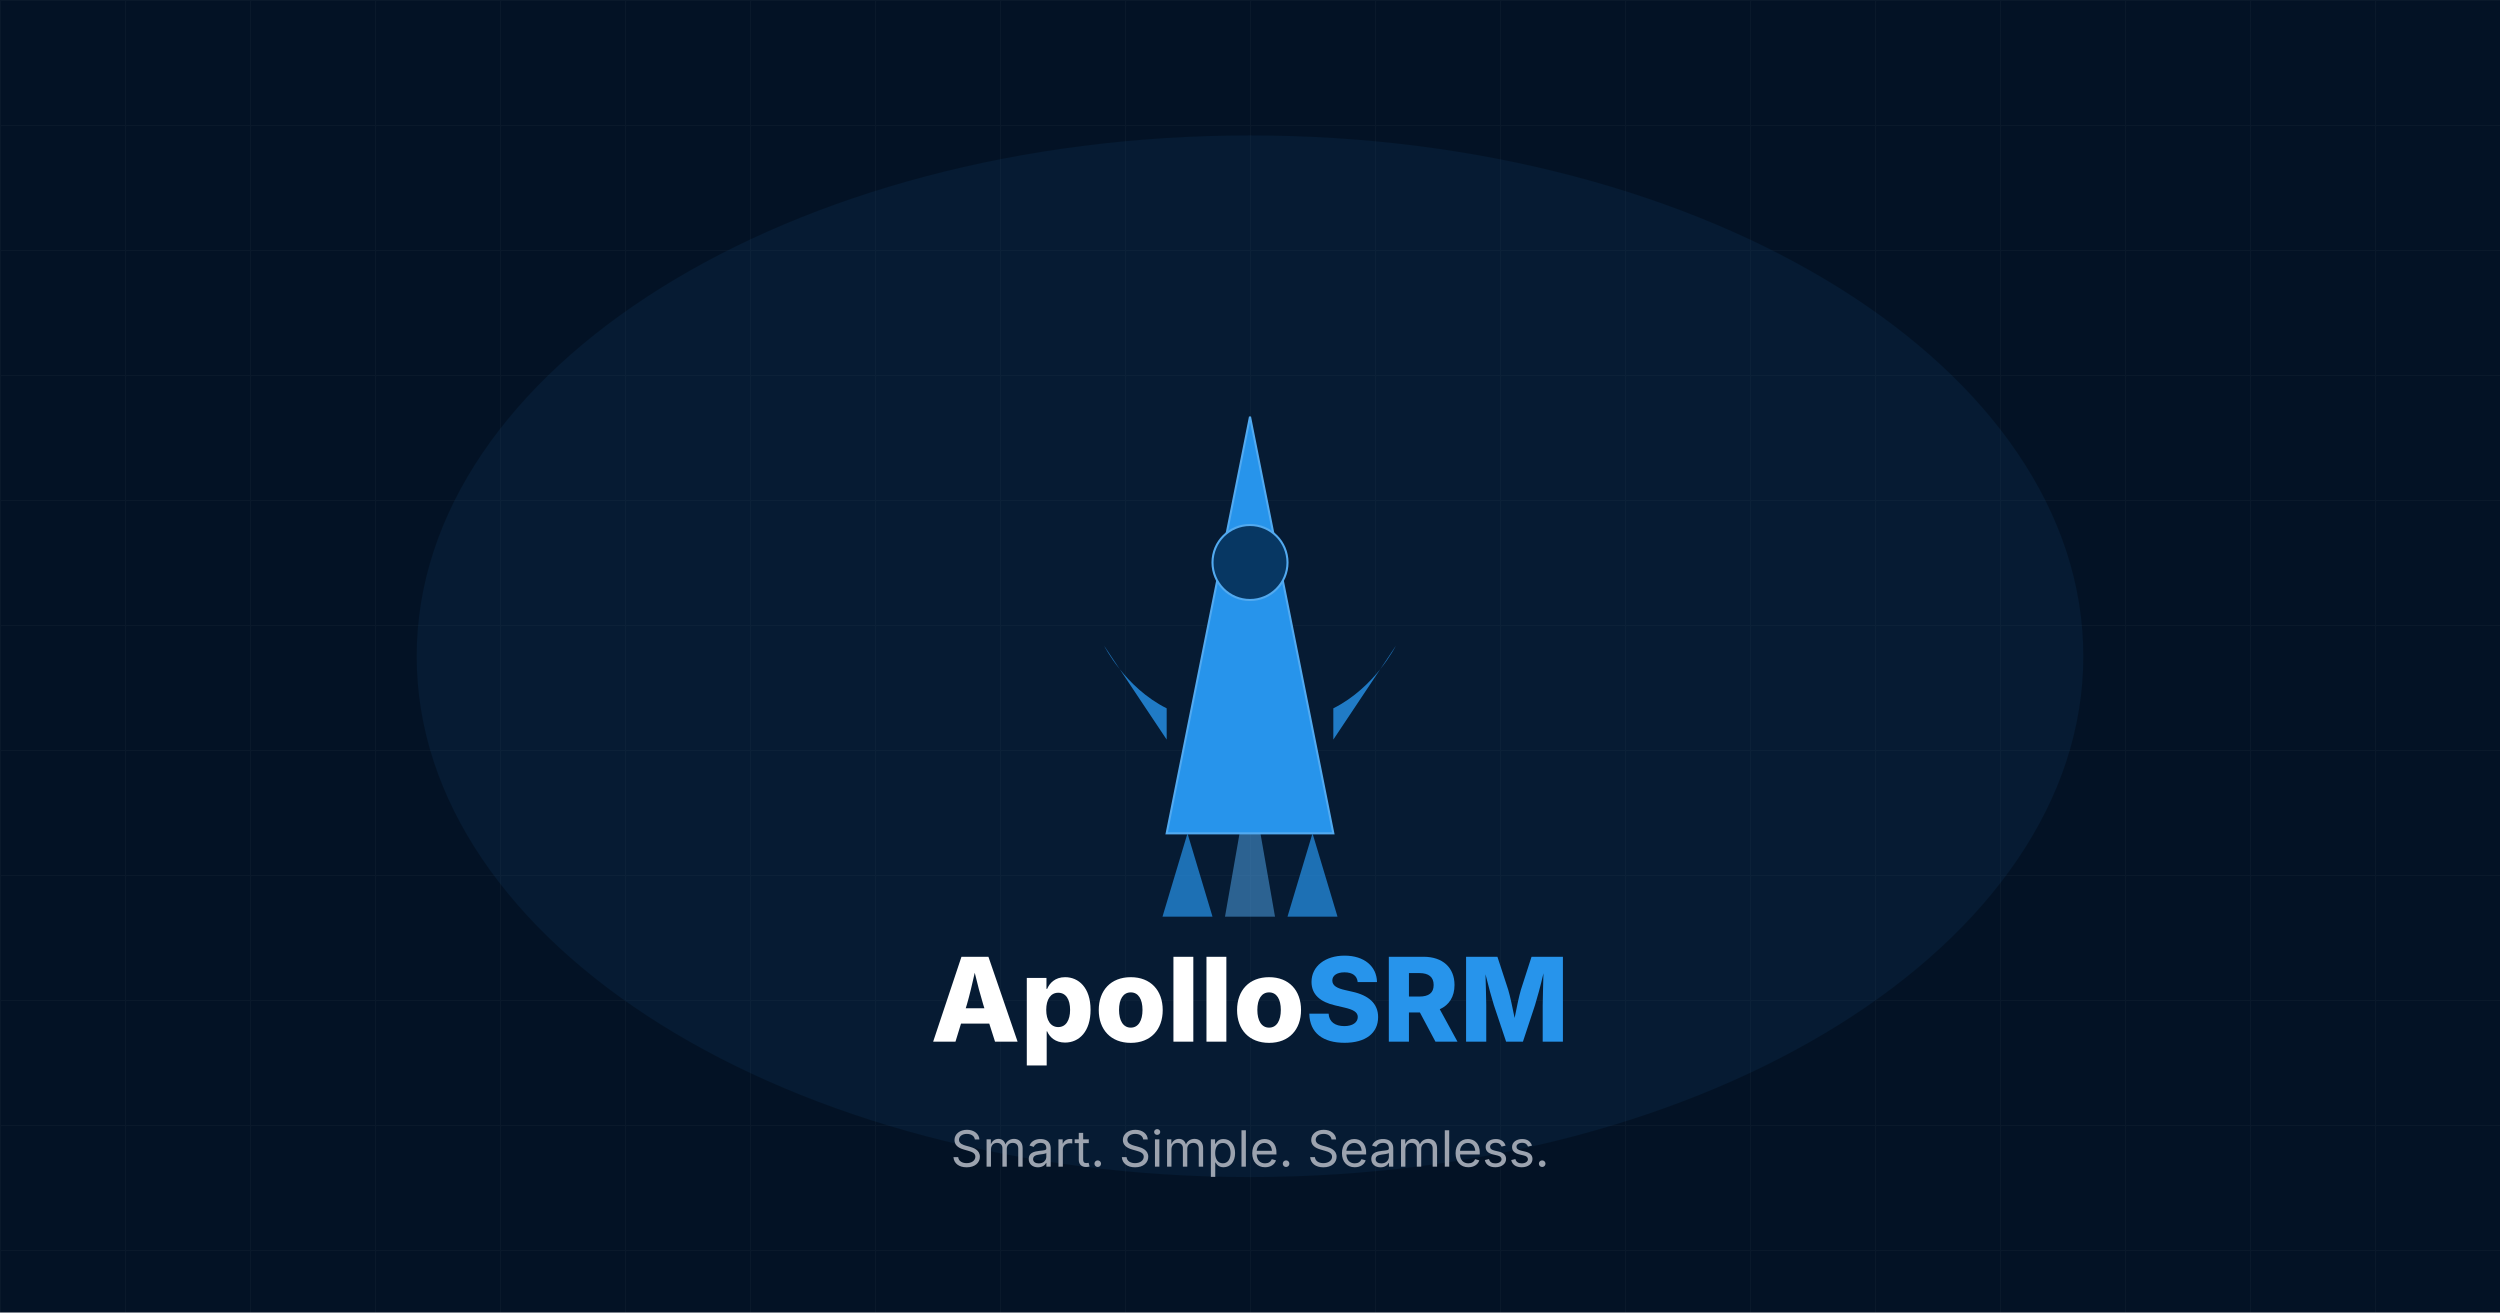
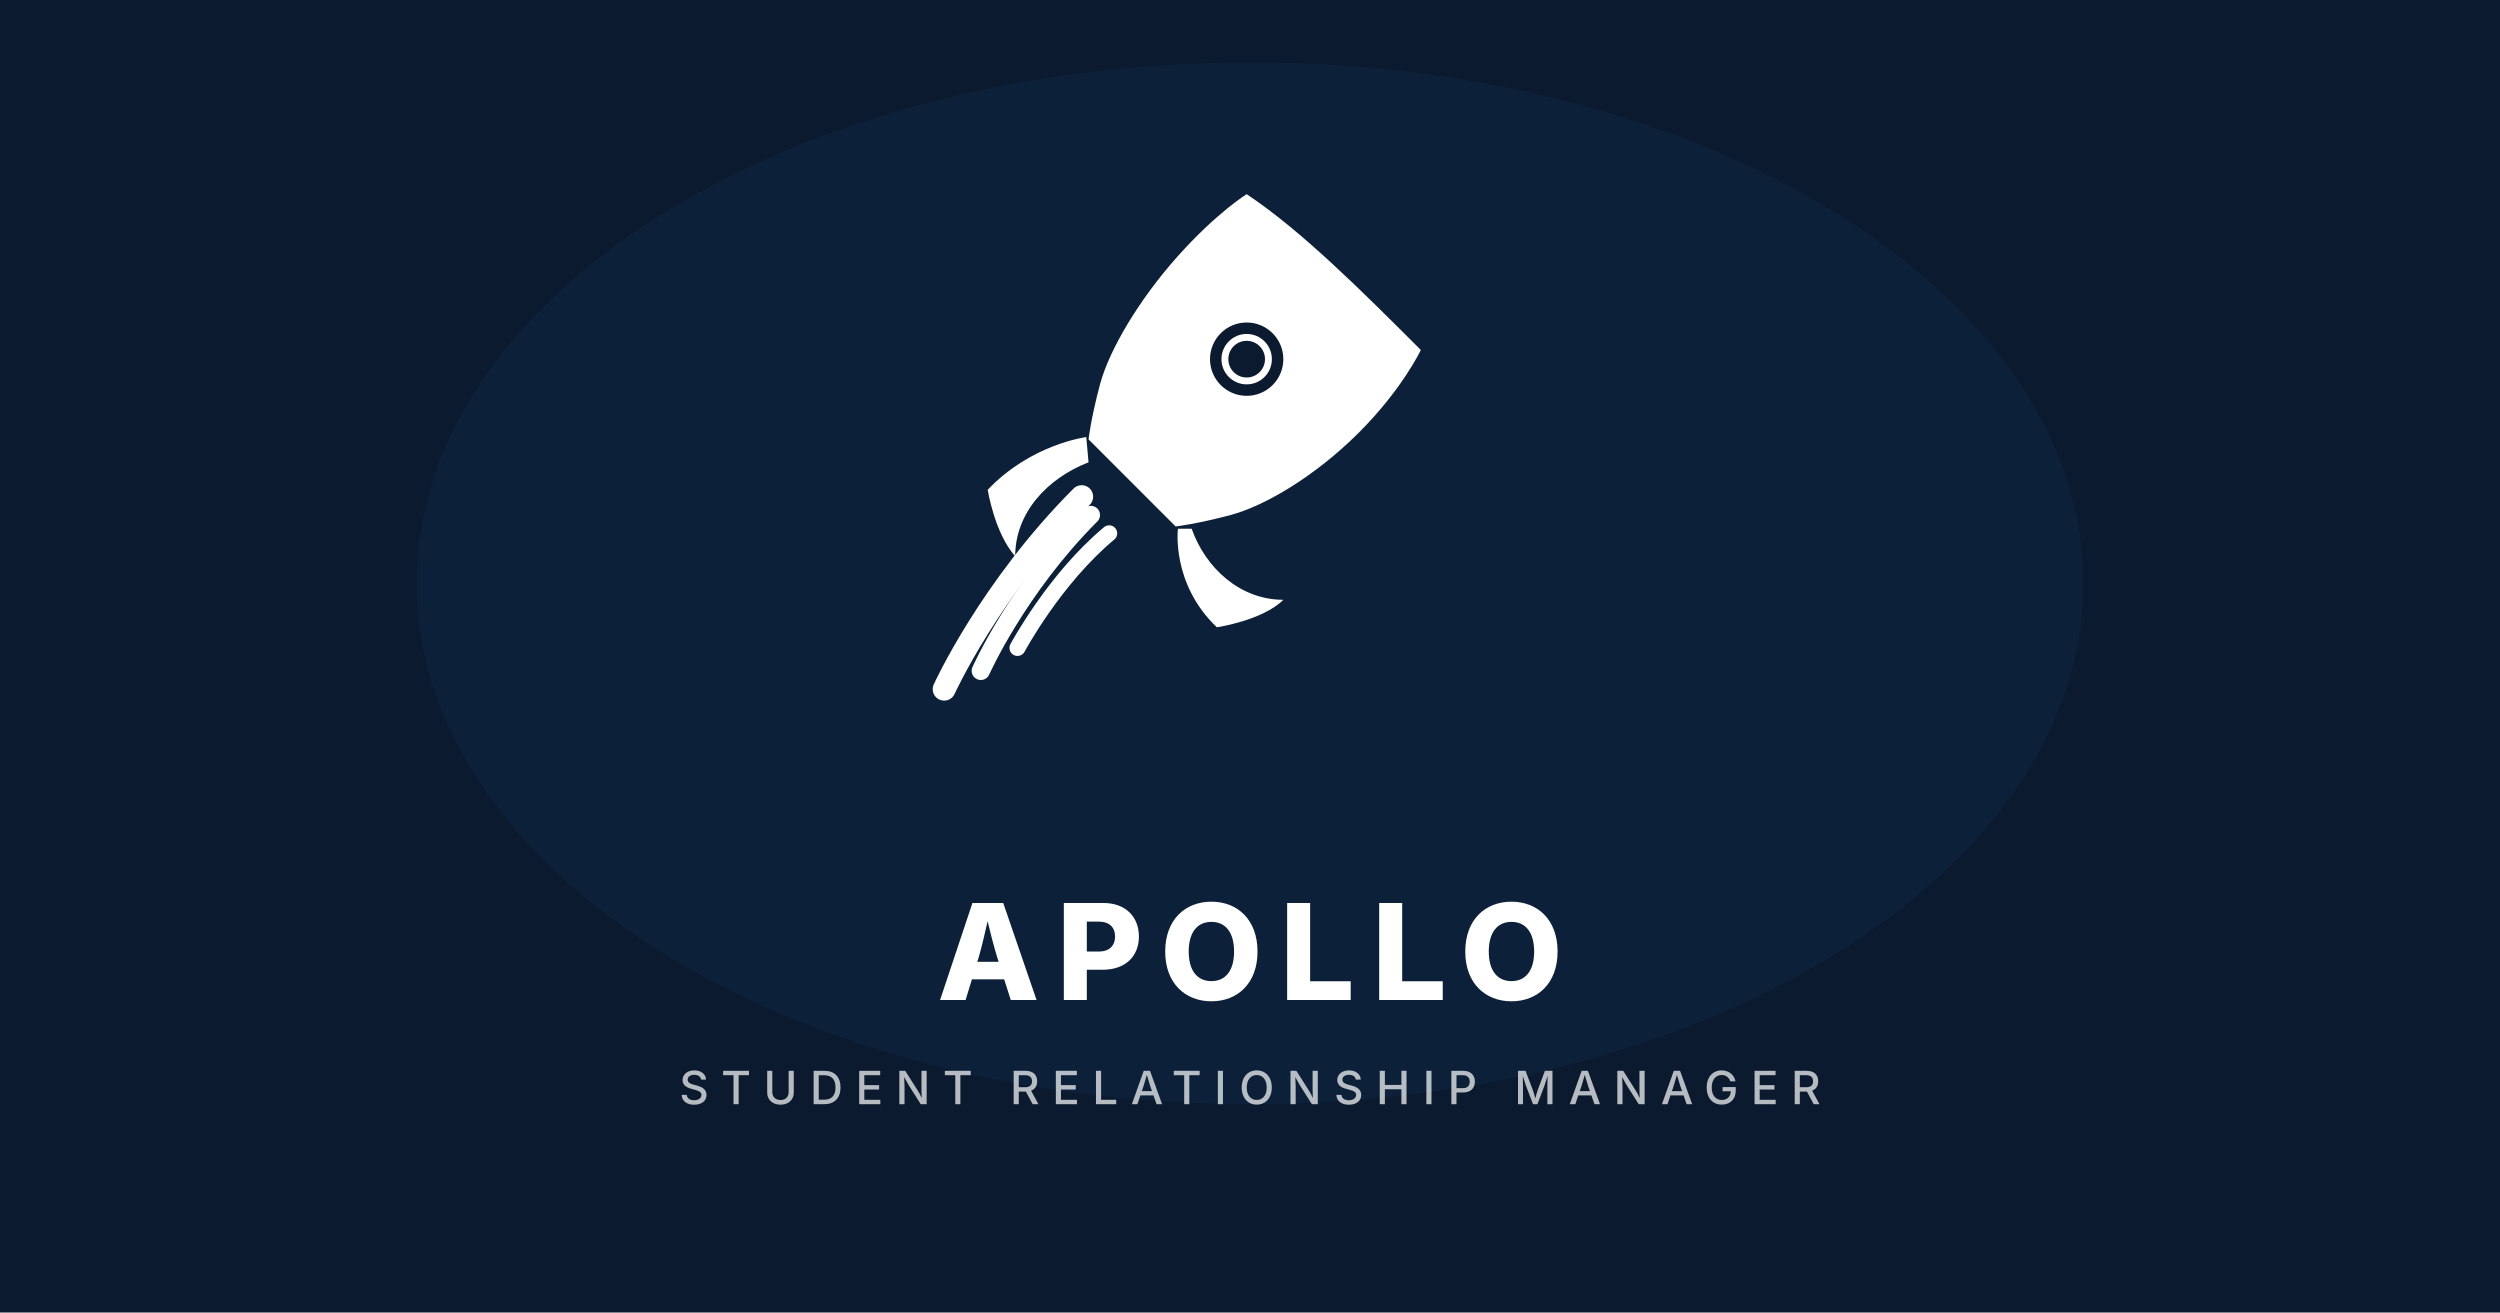
<svg xmlns="http://www.w3.org/2000/svg" viewBox="0 0 1200 630" fill="none">
-   <rect width="1200" height="630" fill="#031225" />
-   <defs>
-     <pattern id="grid" width="60" height="60" patternUnits="userSpaceOnUse">
-       <path d="M 60 0 L 0 0 0 60" fill="none" stroke="rgba(255,255,255,0.03)" stroke-width="1" />
-     </pattern>
-   </defs>
-   <rect width="1200" height="630" fill="url(#grid)" />
-   <ellipse cx="600" cy="315" rx="400" ry="250" fill="#2794EB" opacity="0.07" />
-   <g transform="translate(480, 180)">
-     <path d="M120 20L160 220H80L120 20Z" fill="#2794EB" stroke="#52AAF0" stroke-width="1" />
-     <circle cx="120" cy="90" r="18" fill="#073763" stroke="#52AAF0" stroke-width="1" />
-     <path d="M90 220L78 260H102L90 220Z" fill="#2794EB" opacity="0.7" />
-     <path d="M150 220L138 260H162L150 220Z" fill="#2794EB" opacity="0.7" />
-     <path d="M115 220L108 260H132L125 220Z" fill="#52AAF0" opacity="0.5" />
-     <path d="M80 160C60 150 50 130 50 130L80 175Z" fill="#2794EB" opacity="0.8" />
-     <path d="M160 160C180 150 190 130 190 130L160 175Z" fill="#2794EB" opacity="0.8" />
+   <rect width="1200" height="630" fill="#0b1a2e" />
+   <ellipse cx="600" cy="280" rx="400" ry="250" fill="#2794EB" opacity="0.06" />
+   <g fill="white" transform="translate(440, 80) scale(2.2)">
+     <path d="M72 6C72 6 65.5 10 57 19.5C48.5 29 42 40 40 47.5C38 55 37.5 59.5 37.5 59.5L47 69L56.5 78.5C56.5 78.5 61 78 68.5 76C76 74 87 67.5 96.5 58C106 48.5 110 40 110 40C97 27 84 14 72 6Z" />
+     <circle cx="72" cy="42" r="8" fill="#0b1a2e" />
+     <circle cx="72" cy="42" r="5.5" fill="white" />
+     <circle cx="72" cy="42" r="4" fill="#0b1a2e" />
+     <path d="M37 59C37 59 25 60.5 15.5 70.5C15.5 70.5 17 80 21.5 85C21.5 75.5 28.5 68 37.5 64.5L37 59Z" />
+     <path d="M57 79C57 79 55.5 91 65.5 100.5C65.5 100.5 75.5 99 80 94.5C70.5 94.5 63 87.5 60 79L57 79Z" />
+     <path d="M6 114C6 114 16 92 36 72" fill="none" stroke="white" stroke-width="5" stroke-linecap="round" />
+     <path d="M14 110C14 110 22 92 38 76" fill="none" stroke="white" stroke-width="4" stroke-linecap="round" />
+     <path d="M22 105C22 105 30 90 42 80" fill="none" stroke="white" stroke-width="3.5" stroke-linecap="round" />
  </g>
-   <text x="600" y="500" text-anchor="middle" fill="white" font-family="Inter, system-ui, sans-serif" font-size="56" font-weight="800">Apollo<tspan fill="#2794EB">SRM</tspan>
-   </text>
-   <text x="600" y="560" text-anchor="middle" fill="#9CA3AF" font-family="Inter, system-ui, sans-serif" font-size="24">Smart. Simple. Seamless.</text>
+   <text x="600" y="480" text-anchor="middle" fill="white" font-family="Inter, system-ui, sans-serif" font-size="64" font-weight="800" letter-spacing="8">APOLLO</text>
+   <text x="600" y="530" text-anchor="middle" fill="rgba(255,255,255,0.7)" font-family="Inter, system-ui, sans-serif" font-size="22" font-weight="500" letter-spacing="6">STUDENT RELATIONSHIP MANAGER</text>
</svg>
